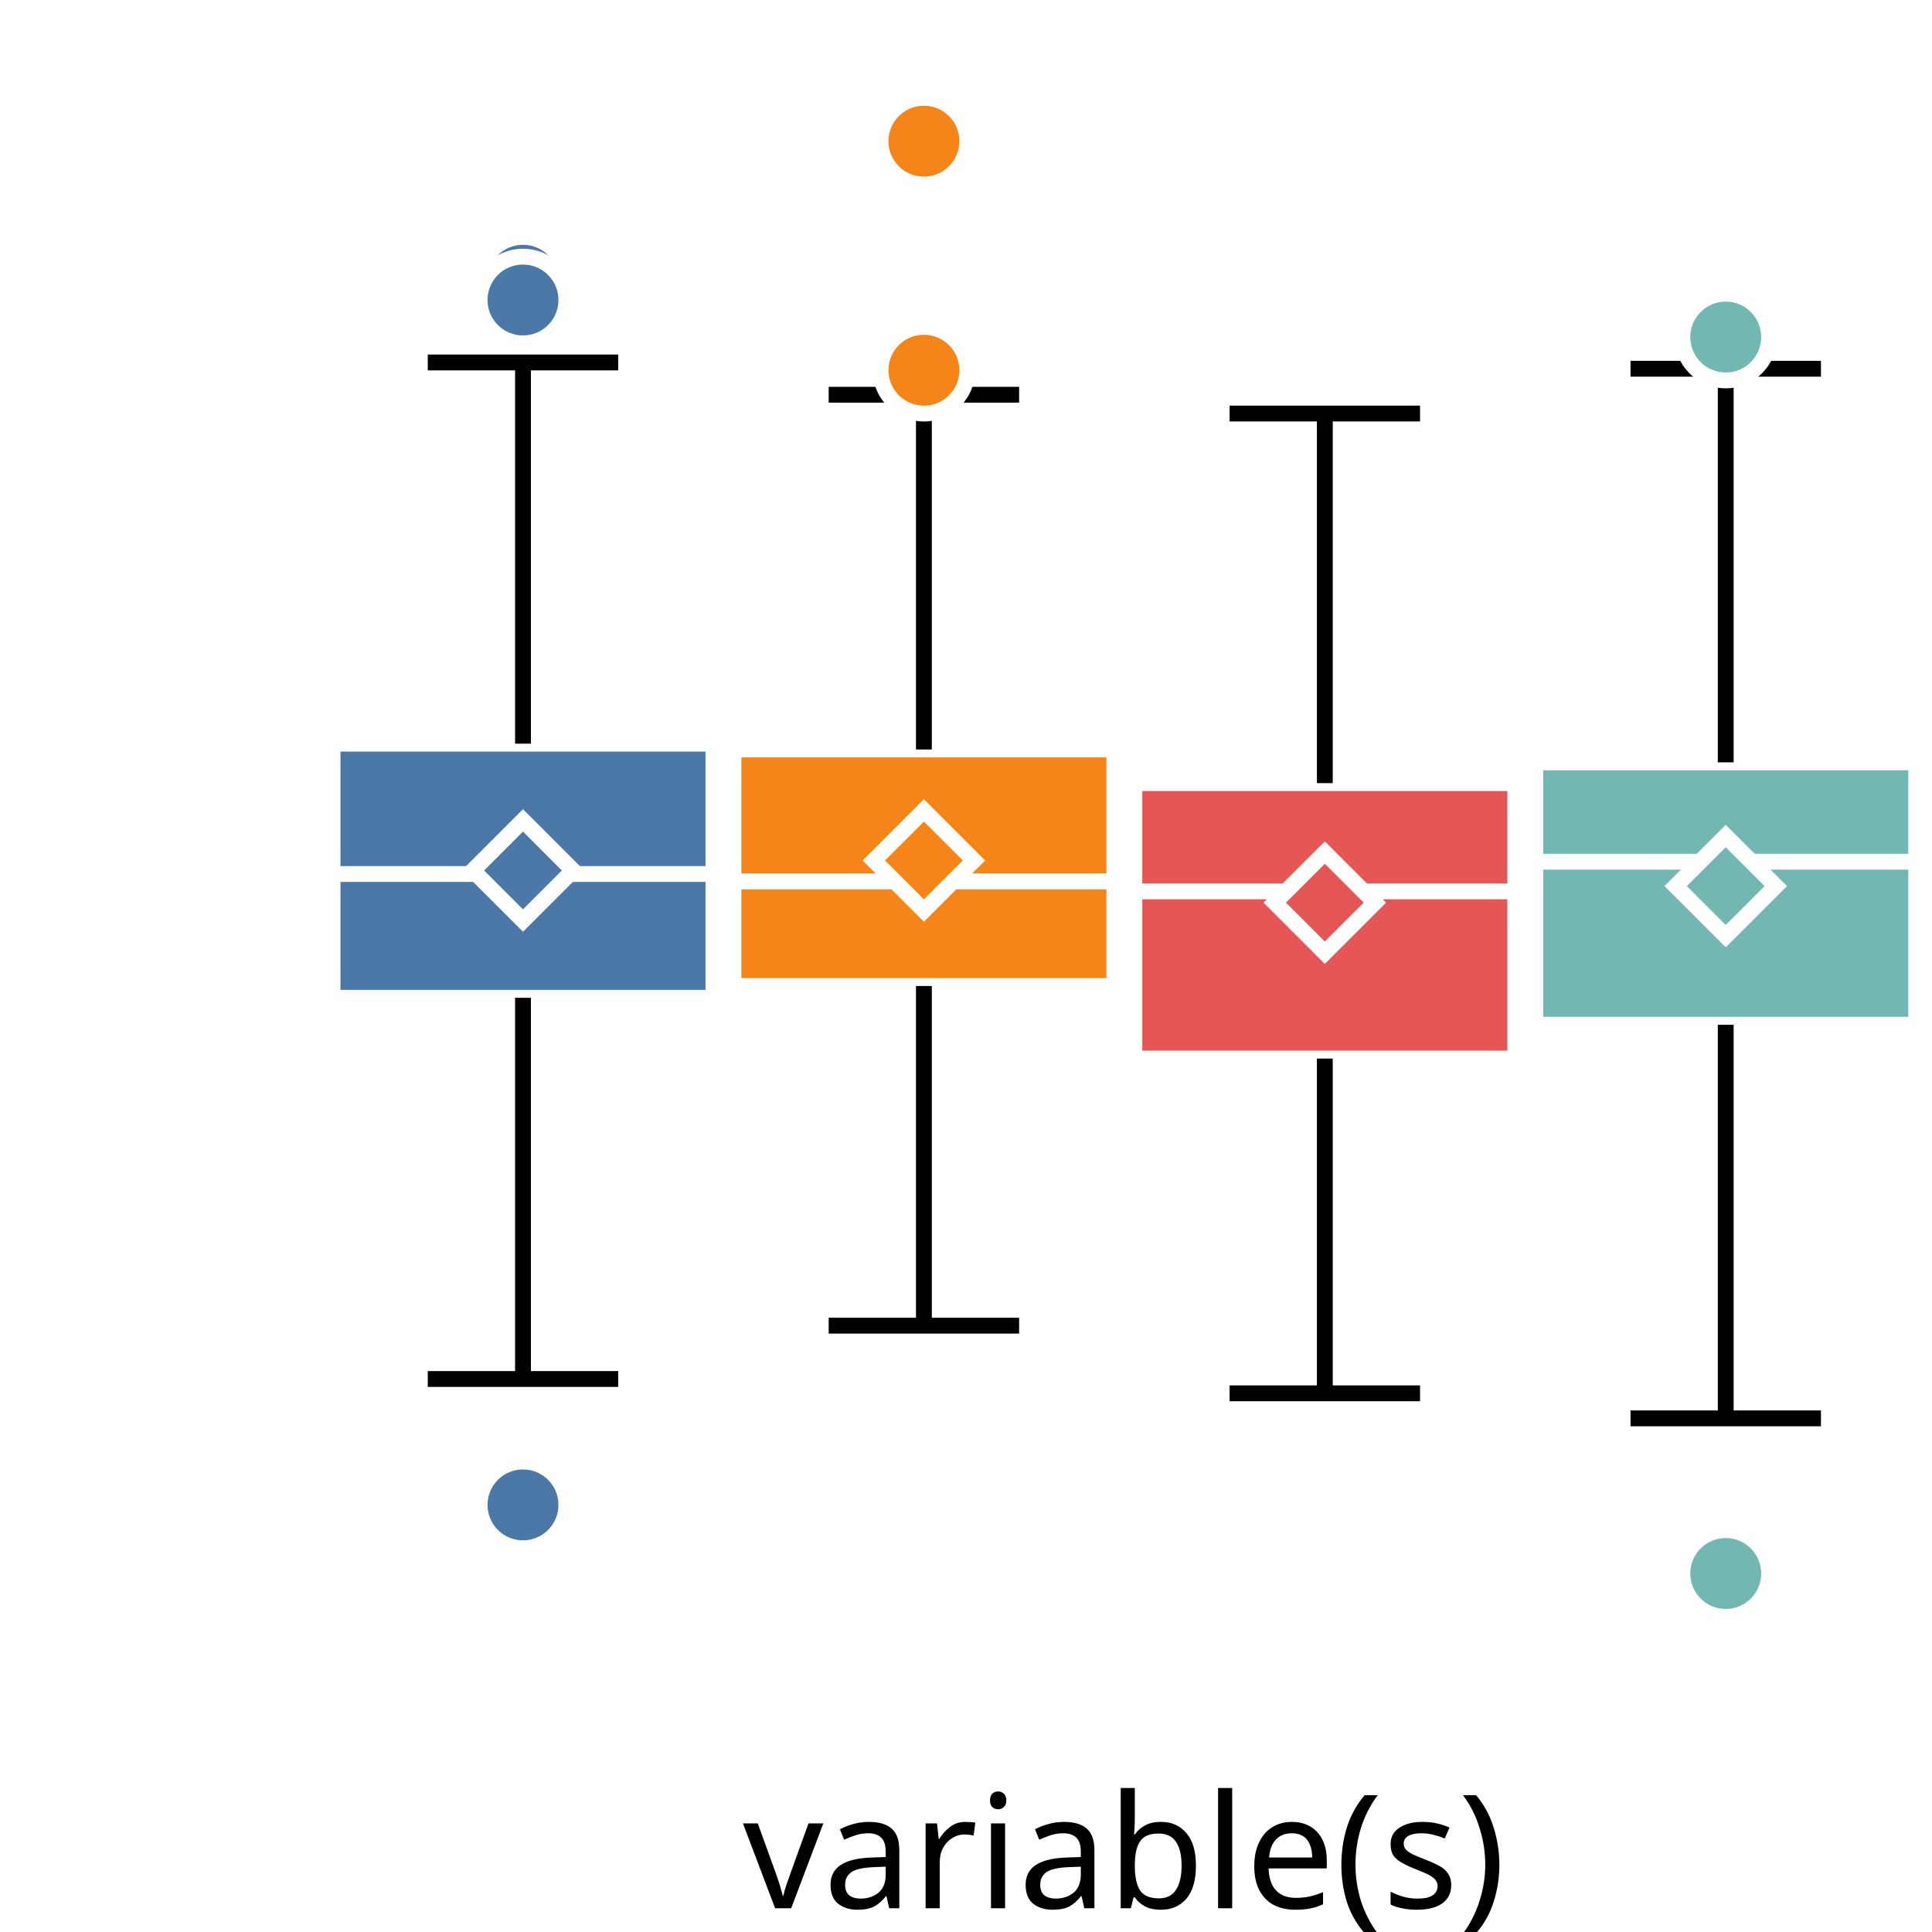
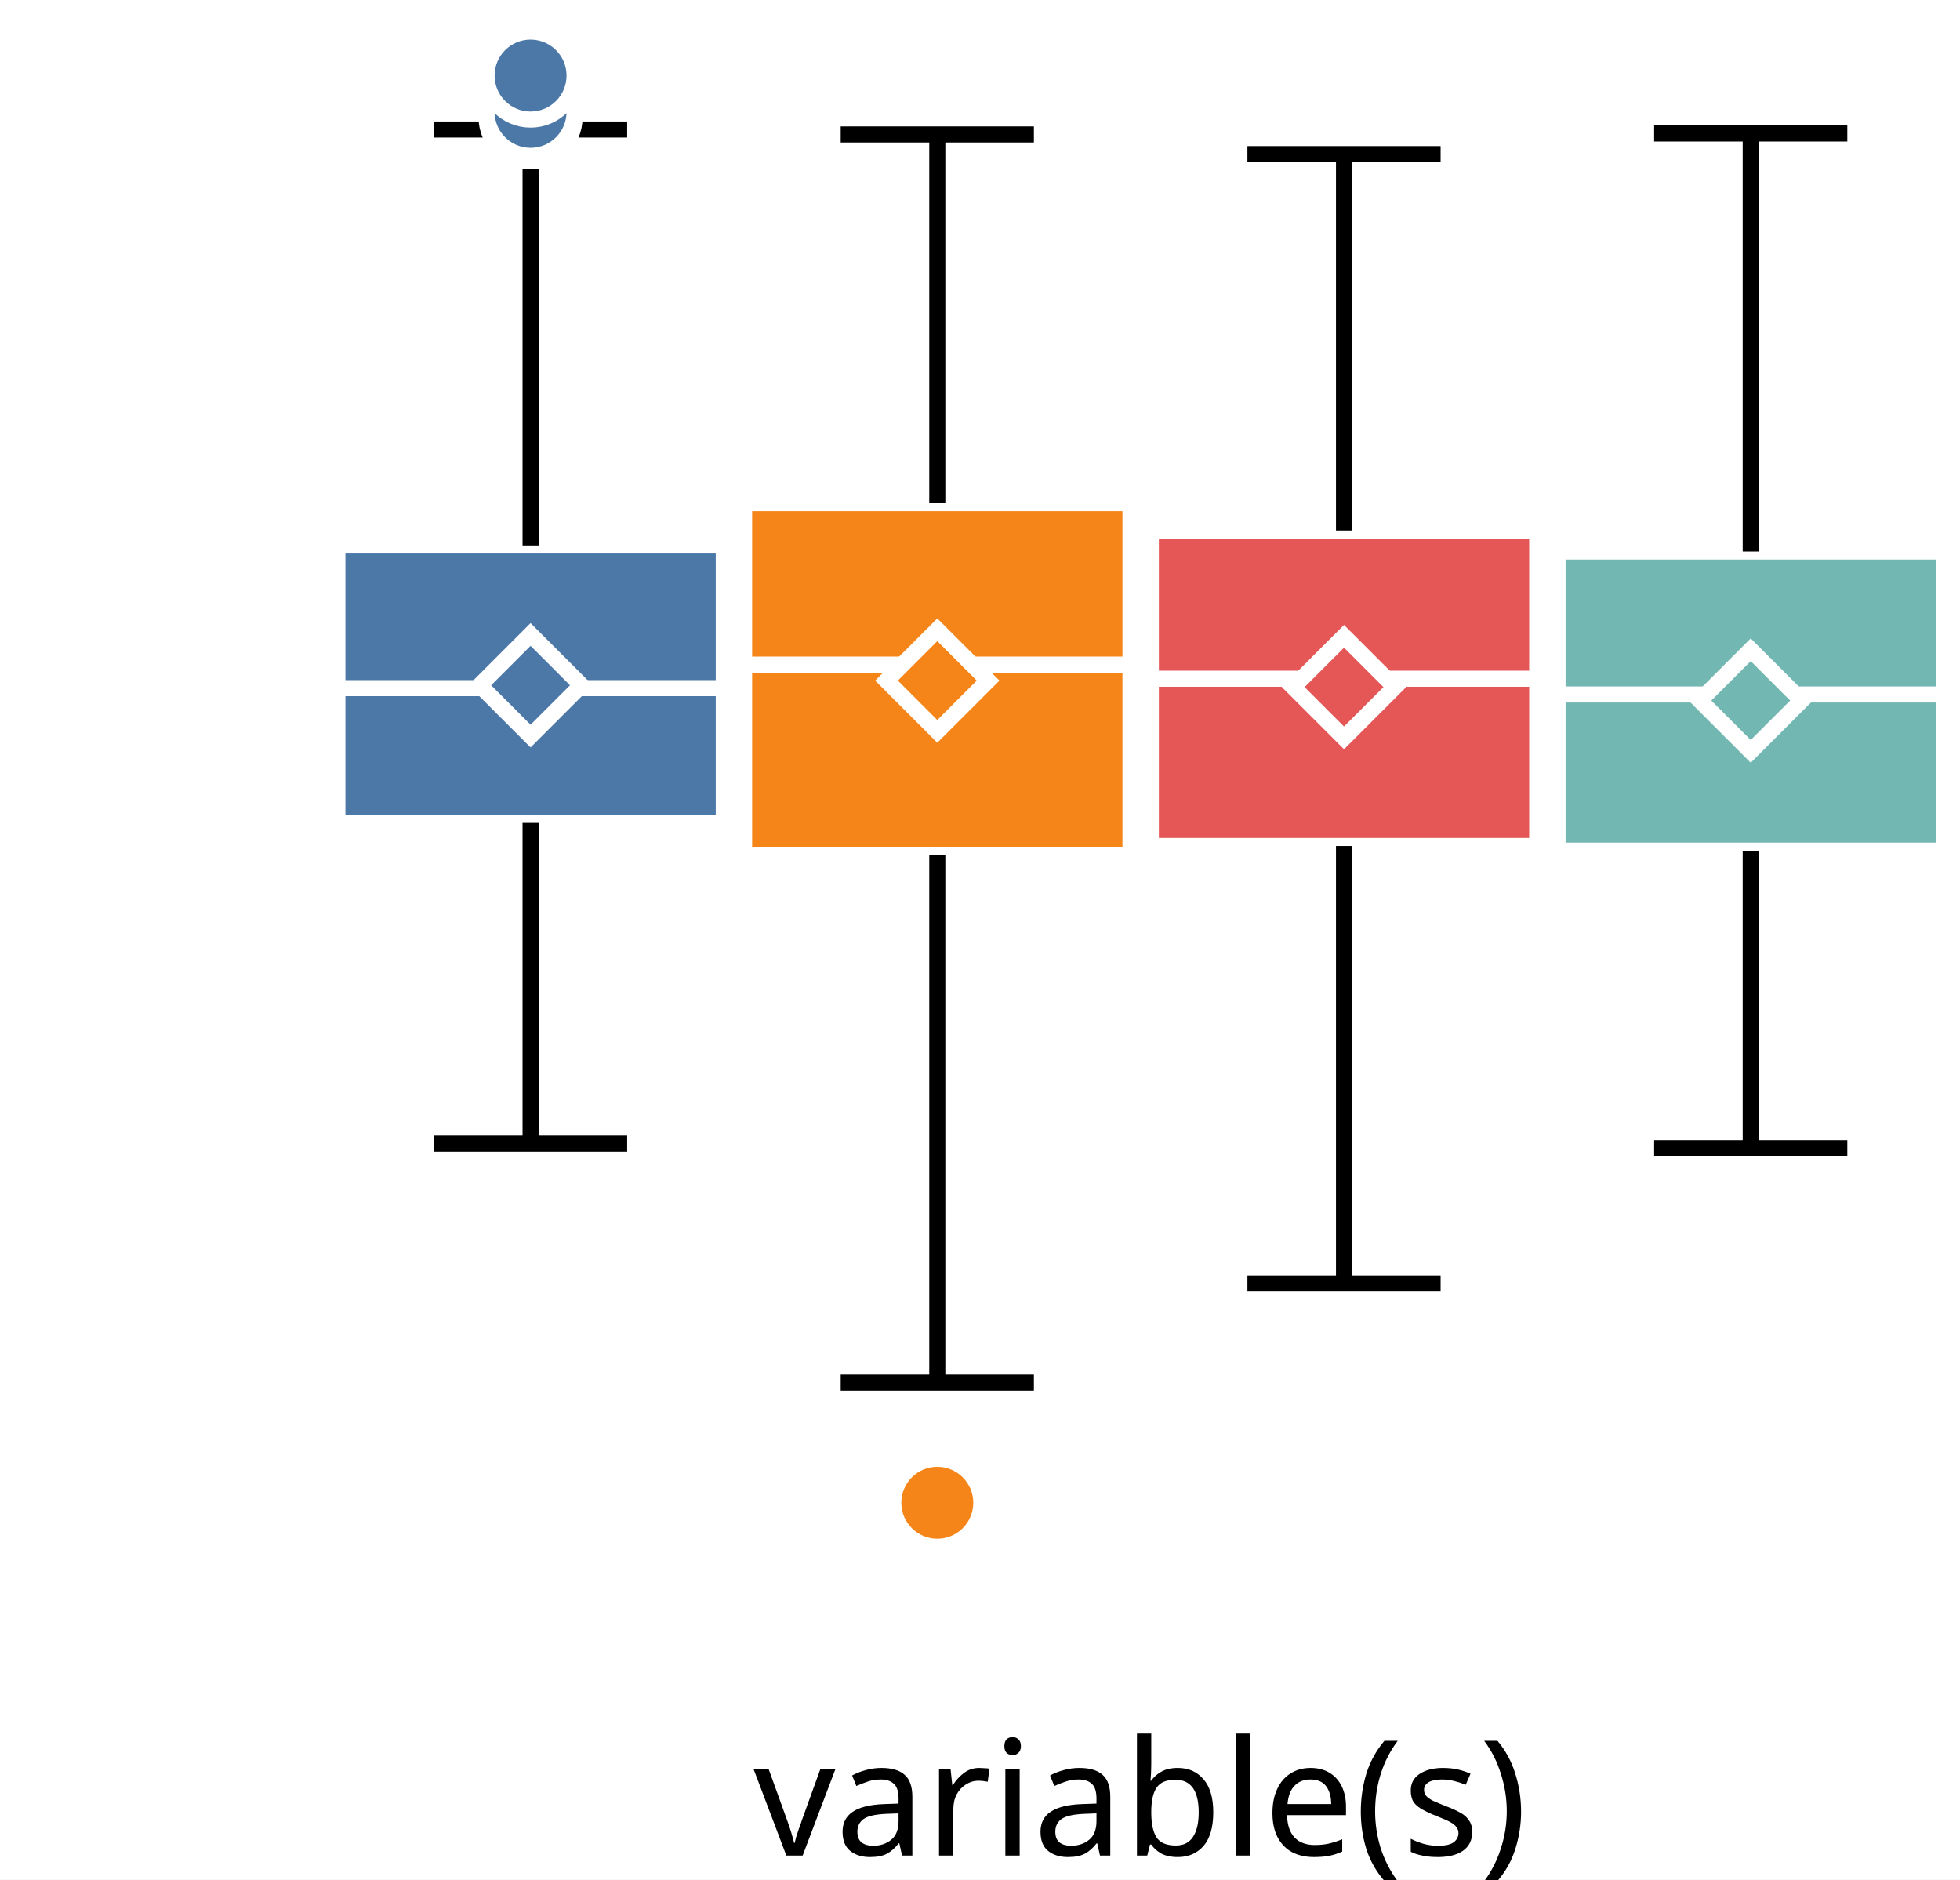
- <svg xmlns="http://www.w3.org/2000/svg" version="1.1" class="marks" width="122" height="122" viewBox="0 0 122 122">
-   <rect width="122" height="122" fill="white" />
-   <g fill="none" stroke-miterlimit="10" transform="translate(21,5)">
+ <svg xmlns="http://www.w3.org/2000/svg" version="1.1" class="marks" width="122" height="117" viewBox="0 0 122 117">
+   <rect width="122" height="117" fill="white" />
+   <g fill="none" stroke-miterlimit="10" transform="translate(21,0)">
    <g class="mark-group role-frame root" role="graphics-object" aria-roledescription="group mark container">
      <g transform="translate(0,0)">
        <path class="background" aria-hidden="true" d="M0,0h100v100h-100Z" />
        <g>
          <g class="mark-group role-axis" role="graphics-symbol" aria-roledescription="axis" aria-label="X-axis for a discrete scale with 1 value: variable(s)">
            <g transform="translate(0.5,100.5)">
              <path class="background" aria-hidden="true" d="M0,0h0v0h0Z" pointer-events="none" />
              <g>
                <g class="mark-rule role-axis-tick" pointer-events="none">
                  <line transform="translate(50,0)" x2="0" y2="5" stroke="white" stroke-width="1.01" opacity="1" />
                </g>
                <g class="mark-text role-axis-label" pointer-events="none">
                  <text text-anchor="middle" transform="translate(49.5,15)" font-family="sans-serif" font-size="10px" font-style="normal" font-weight="400" fill="black" opacity="1">variable(s)</text>
                </g>
              </g>
              <path class="foreground" aria-hidden="true" d="" pointer-events="none" display="none" />
            </g>
          </g>
-           <g class="mark-group role-axis" role="graphics-symbol" aria-roledescription="axis" aria-label="Y-axis for a linear scale with values from −4 to 4">
+           <g class="mark-group role-axis" role="graphics-symbol" aria-roledescription="axis" aria-label="Y-axis for a linear scale with values from −4 to 3">
            <g transform="translate(0.5,0.5)">
              <path class="background" aria-hidden="true" d="M0,0h0v0h0Z" pointer-events="none" />
              <g>
                <g class="mark-rule role-axis-tick" pointer-events="none">
                  <line transform="translate(0,100)" x2="-5" y2="0" stroke="white" stroke-width="1.01" opacity="1" />
-                   <line transform="translate(0,75)" x2="-5" y2="0" stroke="white" stroke-width="1.01" opacity="1" />
-                   <line transform="translate(0,50)" x2="-5" y2="0" stroke="white" stroke-width="1.01" opacity="1" />
-                   <line transform="translate(0,25)" x2="-5" y2="0" stroke="white" stroke-width="1.01" opacity="1" />
-                   <line transform="translate(0,0)" x2="-5" y2="0" stroke="white" stroke-width="1.01" opacity="1" />
+                   <line transform="translate(0,71)" x2="-5" y2="0" stroke="white" stroke-width="1.01" opacity="1" />
+                   <line transform="translate(0,43)" x2="-5" y2="0" stroke="white" stroke-width="1.01" opacity="1" />
+                   <line transform="translate(0,14)" x2="-5" y2="0" stroke="white" stroke-width="1.01" opacity="1" />
                </g>
                <g class="mark-text role-axis-label" pointer-events="none">
                  <text text-anchor="end" transform="translate(-7,103)" font-family="sans-serif" font-size="10px" font-style="normal" font-weight="400" fill="white" opacity="1">−4</text>
-                   <text text-anchor="end" transform="translate(-7,78)" font-family="sans-serif" font-size="10px" font-style="normal" font-weight="400" fill="white" opacity="1">−2</text>
-                   <text text-anchor="end" transform="translate(-7,53)" font-family="sans-serif" font-size="10px" font-style="normal" font-weight="400" fill="white" opacity="1">0</text>
-                   <text text-anchor="end" transform="translate(-7,28)" font-family="sans-serif" font-size="10px" font-style="normal" font-weight="400" fill="white" opacity="1">2</text>
-                   <text text-anchor="end" transform="translate(-7,3)" font-family="sans-serif" font-size="10px" font-style="normal" font-weight="400" fill="white" opacity="1">4</text>
+                   <text text-anchor="end" transform="translate(-7,74.42857)" font-family="sans-serif" font-size="10px" font-style="normal" font-weight="400" fill="white" opacity="1">−2</text>
+                   <text text-anchor="end" transform="translate(-7,45.85714)" font-family="sans-serif" font-size="10px" font-style="normal" font-weight="400" fill="white" opacity="1">0</text>
+                   <text text-anchor="end" transform="translate(-7,17.28571)" font-family="sans-serif" font-size="10px" font-style="normal" font-weight="400" fill="white" opacity="1">2</text>
                </g>
              </g>
              <path class="foreground" aria-hidden="true" d="" pointer-events="none" display="none" />
            </g>
          </g>
          <g class="mark-group role-scope" role="graphics-object" aria-roledescription="group mark container">
            <g transform="translate(0,0)">
              <path class="background" aria-hidden="true" d="M0,0h0v0h0Z" />
              <g>
                <g class="mark-rect role-mark" role="graphics-symbol" aria-roledescription="rect mark container">
-                   <path d="M0,41.96h24.051v16.048h-24.051Z" fill="#4c78a8" stroke="white" stroke-width="1" opacity="1" />
-                   <path d="M25.316,42.328h24.051v14.934h-24.051Z" fill="#f58518" stroke="white" stroke-width="1" opacity="1" />
-                   <path d="M50.633,44.452h24.051v17.393h-24.051Z" fill="#e45756" stroke="white" stroke-width="1" opacity="1" />
-                   <path d="M75.949,43.14h24.051v16.57h-24.051Z" fill="#72b7b2" stroke="white" stroke-width="1" opacity="1" />
+                   <path d="M0,33.956h24.051v17.264h-24.051Z" fill="#4c78a8" stroke="white" stroke-width="1" opacity="1" />
+                   <path d="M25.316,31.322h24.051v21.896h-24.051Z" fill="#f58518" stroke="white" stroke-width="1" opacity="1" />
+                   <path d="M50.633,33.027h24.051v19.631h-24.051Z" fill="#e45756" stroke="white" stroke-width="1" opacity="1" />
+                   <path d="M75.949,34.332h24.051v18.616h-24.051Z" fill="#72b7b2" stroke="white" stroke-width="1" opacity="1" />
                </g>
                <g class="mark-rule role-mark" role="graphics-symbol" aria-roledescription="rule mark container">
-                   <line transform="translate(0,50.19151)" x2="24.051" y2="0" fill="#4c78a8" stroke="white" stroke-width="1" opacity="1" />
-                   <line transform="translate(25.31646,50.65695)" x2="24.051" y2="0" fill="#f58518" stroke="white" stroke-width="1" opacity="1" />
-                   <line transform="translate(50.63291,51.28695)" x2="24.051" y2="0" fill="#e45756" stroke="white" stroke-width="1" opacity="1" />
-                   <line transform="translate(75.94937,49.41372)" x2="24.051" y2="0" fill="#72b7b2" stroke="white" stroke-width="1" opacity="1" />
+                   <line transform="translate(0,42.83473)" x2="24.051" y2="0" fill="#4c78a8" stroke="white" stroke-width="1" opacity="1" />
+                   <line transform="translate(25.31646,41.37064)" x2="24.051" y2="0" fill="#f58518" stroke="white" stroke-width="1" opacity="1" />
+                   <line transform="translate(50.63291,42.24823)" x2="24.051" y2="0" fill="#e45756" stroke="white" stroke-width="1" opacity="1" />
+                   <line transform="translate(75.94937,43.22825)" x2="24.051" y2="0" fill="#72b7b2" stroke="white" stroke-width="1" opacity="1" />
                </g>
                <g class="mark-symbol role-mark" role="graphics-symbol" aria-roledescription="symbol mark container">
-                   <path transform="translate(12.02532,49.96806)" d="M-3.162,0L0,-3.162L3.162,0L0,3.162Z" fill="#4c78a8" stroke="white" stroke-width="1" opacity="1" />
-                   <path transform="translate(37.34177,49.33547)" d="M-3.162,0L0,-3.162L3.162,0L0,3.162Z" fill="#f58518" stroke="white" stroke-width="1" opacity="1" />
-                   <path transform="translate(62.65823,51.99853)" d="M-3.162,0L0,-3.162L3.162,0L0,3.162Z" fill="#e45756" stroke="white" stroke-width="1" opacity="1" />
-                   <path transform="translate(87.97468,50.95403)" d="M-3.162,0L0,-3.162L3.162,0L0,3.162Z" fill="#72b7b2" stroke="white" stroke-width="1" opacity="1" />
+                   <path transform="translate(12.02532,42.65515)" d="M-3.162,0L0,-3.162L3.162,0L0,3.162Z" fill="#4c78a8" stroke="white" stroke-width="1" opacity="1" />
+                   <path transform="translate(37.34177,42.36302)" d="M-3.162,0L0,-3.162L3.162,0L0,3.162Z" fill="#f58518" stroke="white" stroke-width="1" opacity="1" />
+                   <path transform="translate(62.65823,42.76904)" d="M-3.162,0L0,-3.162L3.162,0L0,3.162Z" fill="#e45756" stroke="white" stroke-width="1" opacity="1" />
+                   <path transform="translate(87.97468,43.60698)" d="M-3.162,0L0,-3.162L3.162,0L0,3.162Z" fill="#72b7b2" stroke="white" stroke-width="1" opacity="1" />
                </g>
                <g class="mark-rule role-mark" role="graphics-symbol" aria-roledescription="rule mark container">
-                   <line transform="translate(12.02532,58.00804)" x2="0" y2="24.072" fill="#4c78a8" stroke="black" stroke-width="1" stroke-dasharray="0" opacity="1" />
-                   <line transform="translate(37.34177,57.26241)" x2="0" y2="21.449" fill="#f58518" stroke="black" stroke-width="1" stroke-dasharray="0" opacity="1" />
-                   <line transform="translate(62.65823,61.84516)" x2="0" y2="21.138" fill="#e45756" stroke="black" stroke-width="1" stroke-dasharray="0" opacity="1" />
-                   <line transform="translate(87.97468,59.71034)" x2="0" y2="24.855" fill="#72b7b2" stroke="black" stroke-width="1" stroke-dasharray="0" opacity="1" />
+                   <line transform="translate(12.02532,51.21991)" x2="0" y2="19.958" fill="#4c78a8" stroke="black" stroke-width="1" stroke-dasharray="0" opacity="1" />
+                   <line transform="translate(37.34177,53.21816)" x2="0" y2="32.844" fill="#f58518" stroke="black" stroke-width="1" stroke-dasharray="0" opacity="1" />
+                   <line transform="translate(62.65823,52.65762)" x2="0" y2="27.224" fill="#e45756" stroke="black" stroke-width="1" stroke-dasharray="0" opacity="1" />
+                   <line transform="translate(87.97468,52.94761)" x2="0" y2="18.518" fill="#72b7b2" stroke="black" stroke-width="1" stroke-dasharray="0" opacity="1" />
                </g>
                <g class="mark-rule role-mark" role="graphics-symbol" aria-roledescription="rule mark container">
-                   <line transform="translate(12.02532,41.96014)" x2="0" y2="-24.072" fill="#4c78a8" stroke="black" stroke-width="1" stroke-dasharray="0" opacity="1" />
-                   <line transform="translate(37.34177,42.32833)" x2="0" y2="-22.401" fill="#f58518" stroke="black" stroke-width="1" stroke-dasharray="0" opacity="1" />
-                   <line transform="translate(62.65823,44.45246)" x2="0" y2="-23.339" fill="#e45756" stroke="black" stroke-width="1" stroke-dasharray="0" opacity="1" />
-                   <line transform="translate(87.97468,43.14044)" x2="0" y2="-24.855" fill="#72b7b2" stroke="black" stroke-width="1" stroke-dasharray="0" opacity="1" />
+                   <line transform="translate(12.02532,33.9564)" x2="0" y2="-25.895" fill="#4c78a8" stroke="black" stroke-width="1" stroke-dasharray="0" opacity="1" />
+                   <line transform="translate(37.34177,31.32227)" x2="0" y2="-22.953" fill="#f58518" stroke="black" stroke-width="1" stroke-dasharray="0" opacity="1" />
+                   <line transform="translate(62.65823,33.02704)" x2="0" y2="-23.434" fill="#e45756" stroke="black" stroke-width="1" stroke-dasharray="0" opacity="1" />
+                   <line transform="translate(87.97468,34.33206)" x2="0" y2="-26.023" fill="#72b7b2" stroke="black" stroke-width="1" stroke-dasharray="0" opacity="1" />
                </g>
                <g class="mark-rule role-mark lower_fence" role="graphics-symbol" aria-roledescription="rule mark container">
-                   <line transform="translate(6.012658,82.07988)" x2="12.025" y2="0" fill="#4c78a8" stroke="black" stroke-width="1" opacity="1" />
-                   <line transform="translate(31.32911,78.71161)" x2="12.025" y2="0" fill="#f58518" stroke="black" stroke-width="1" opacity="1" />
-                   <line transform="translate(56.64557,82.98336)" x2="12.025" y2="0" fill="#e45756" stroke="black" stroke-width="1" opacity="1" />
-                   <line transform="translate(81.96203,84.56518)" x2="12.025" y2="0" fill="#72b7b2" stroke="black" stroke-width="1" opacity="1" />
+                   <line transform="translate(6.012658,71.17804)" x2="12.025" y2="0" fill="#4c78a8" stroke="black" stroke-width="1" opacity="1" />
+                   <line transform="translate(31.32911,86.06199)" x2="12.025" y2="0" fill="#f58518" stroke="black" stroke-width="1" opacity="1" />
+                   <line transform="translate(56.64557,79.88159)" x2="12.025" y2="0" fill="#e45756" stroke="black" stroke-width="1" opacity="1" />
+                   <line transform="translate(81.96203,71.4657)" x2="12.025" y2="0" fill="#72b7b2" stroke="black" stroke-width="1" opacity="1" />
                </g>
                <g class="mark-rule role-mark upper_fence" role="graphics-symbol" aria-roledescription="rule mark container">
-                   <line transform="translate(6.012658,17.8883)" x2="12.025" y2="0" fill="#4c78a8" stroke="black" stroke-width="1" opacity="1" />
-                   <line transform="translate(31.32911,19.92722)" x2="12.025" y2="0" fill="#f58518" stroke="black" stroke-width="1" opacity="1" />
-                   <line transform="translate(56.64557,21.11337)" x2="12.025" y2="0" fill="#e45756" stroke="black" stroke-width="1" opacity="1" />
-                   <line transform="translate(81.96203,18.28559)" x2="12.025" y2="0" fill="#72b7b2" stroke="black" stroke-width="1" opacity="1" />
+                   <line transform="translate(6.012658,8.061129)" x2="12.025" y2="0" fill="#4c78a8" stroke="black" stroke-width="1" opacity="1" />
+                   <line transform="translate(31.32911,8.369073)" x2="12.025" y2="0" fill="#f58518" stroke="black" stroke-width="1" opacity="1" />
+                   <line transform="translate(56.64557,9.593278)" x2="12.025" y2="0" fill="#e45756" stroke="black" stroke-width="1" opacity="1" />
+                   <line transform="translate(81.96203,8.308607)" x2="12.025" y2="0" fill="#72b7b2" stroke="black" stroke-width="1" opacity="1" />
                </g>
              </g>
              <path class="foreground" aria-hidden="true" d="" display="none" />
            </g>
          </g>
          <g class="mark-group role-scope" role="graphics-object" aria-roledescription="group mark container">
            <g transform="translate(0,0)">
              <path class="background" aria-hidden="true" d="M0,0h0v0h0Z" />
              <g>
                <g class="mark-symbol role-mark" role="graphics-symbol" aria-roledescription="symbol mark container">
-                   <path transform="translate(12.02532,12.69652)" d="M2.739,0A2.739,2.739,0,1,1,-2.739,0A2.739,2.739,0,1,1,2.739,0" fill="#4c78a8" stroke="white" stroke-width="1" opacity="1" />
-                   <path transform="translate(12.02532,13.94398)" d="M2.739,0A2.739,2.739,0,1,1,-2.739,0A2.739,2.739,0,1,1,2.739,0" fill="#4c78a8" stroke="white" stroke-width="1" opacity="1" />
-                   <path transform="translate(12.02532,90.02972)" d="M2.739,0A2.739,2.739,0,1,1,-2.739,0A2.739,2.739,0,1,1,2.739,0" fill="#4c78a8" stroke="white" stroke-width="1" opacity="1" />
-                   <path transform="translate(37.34177,18.378)" d="M2.739,0A2.739,2.739,0,1,1,-2.739,0A2.739,2.739,0,1,1,2.739,0" fill="#f58518" stroke="white" stroke-width="1" opacity="1" />
-                   <path transform="translate(37.34177,3.914626)" d="M2.739,0A2.739,2.739,0,1,1,-2.739,0A2.739,2.739,0,1,1,2.739,0" fill="#f58518" stroke="white" stroke-width="1" opacity="1" />
-                   <path transform="translate(87.97468,16.2843)" d="M2.739,0A2.739,2.739,0,1,1,-2.739,0A2.739,2.739,0,1,1,2.739,0" fill="#72b7b2" stroke="white" stroke-width="1" opacity="1" />
-                   <path transform="translate(87.97468,94.36161)" d="M2.739,0A2.739,2.739,0,1,1,-2.739,0A2.739,2.739,0,1,1,2.739,0" fill="#72b7b2" stroke="white" stroke-width="1" opacity="1" />
+                   <path transform="translate(12.02532,7.299736)" d="M2.739,0A2.739,2.739,0,1,1,-2.739,0A2.739,2.739,0,1,1,2.739,0" fill="#4c78a8" stroke="white" stroke-width="1" opacity="1" />
+                   <path transform="translate(12.02532,6.962173)" d="M2.739,0A2.739,2.739,0,1,1,-2.739,0A2.739,2.739,0,1,1,2.739,0" fill="#4c78a8" stroke="white" stroke-width="1" opacity="1" />
+                   <path transform="translate(12.02532,4.7036)" d="M2.739,0A2.739,2.739,0,1,1,-2.739,0A2.739,2.739,0,1,1,2.739,0" fill="#4c78a8" stroke="white" stroke-width="1" opacity="1" />
+                   <path transform="translate(37.34177,93.54112)" d="M2.739,0A2.739,2.739,0,1,1,-2.739,0A2.739,2.739,0,1,1,2.739,0" fill="#f58518" stroke="white" stroke-width="1" opacity="1" />
                </g>
              </g>
              <path class="foreground" aria-hidden="true" d="" display="none" />
            </g>
          </g>
        </g>
        <path class="foreground" aria-hidden="true" d="" display="none" />
      </g>
    </g>
  </g>
</svg>
